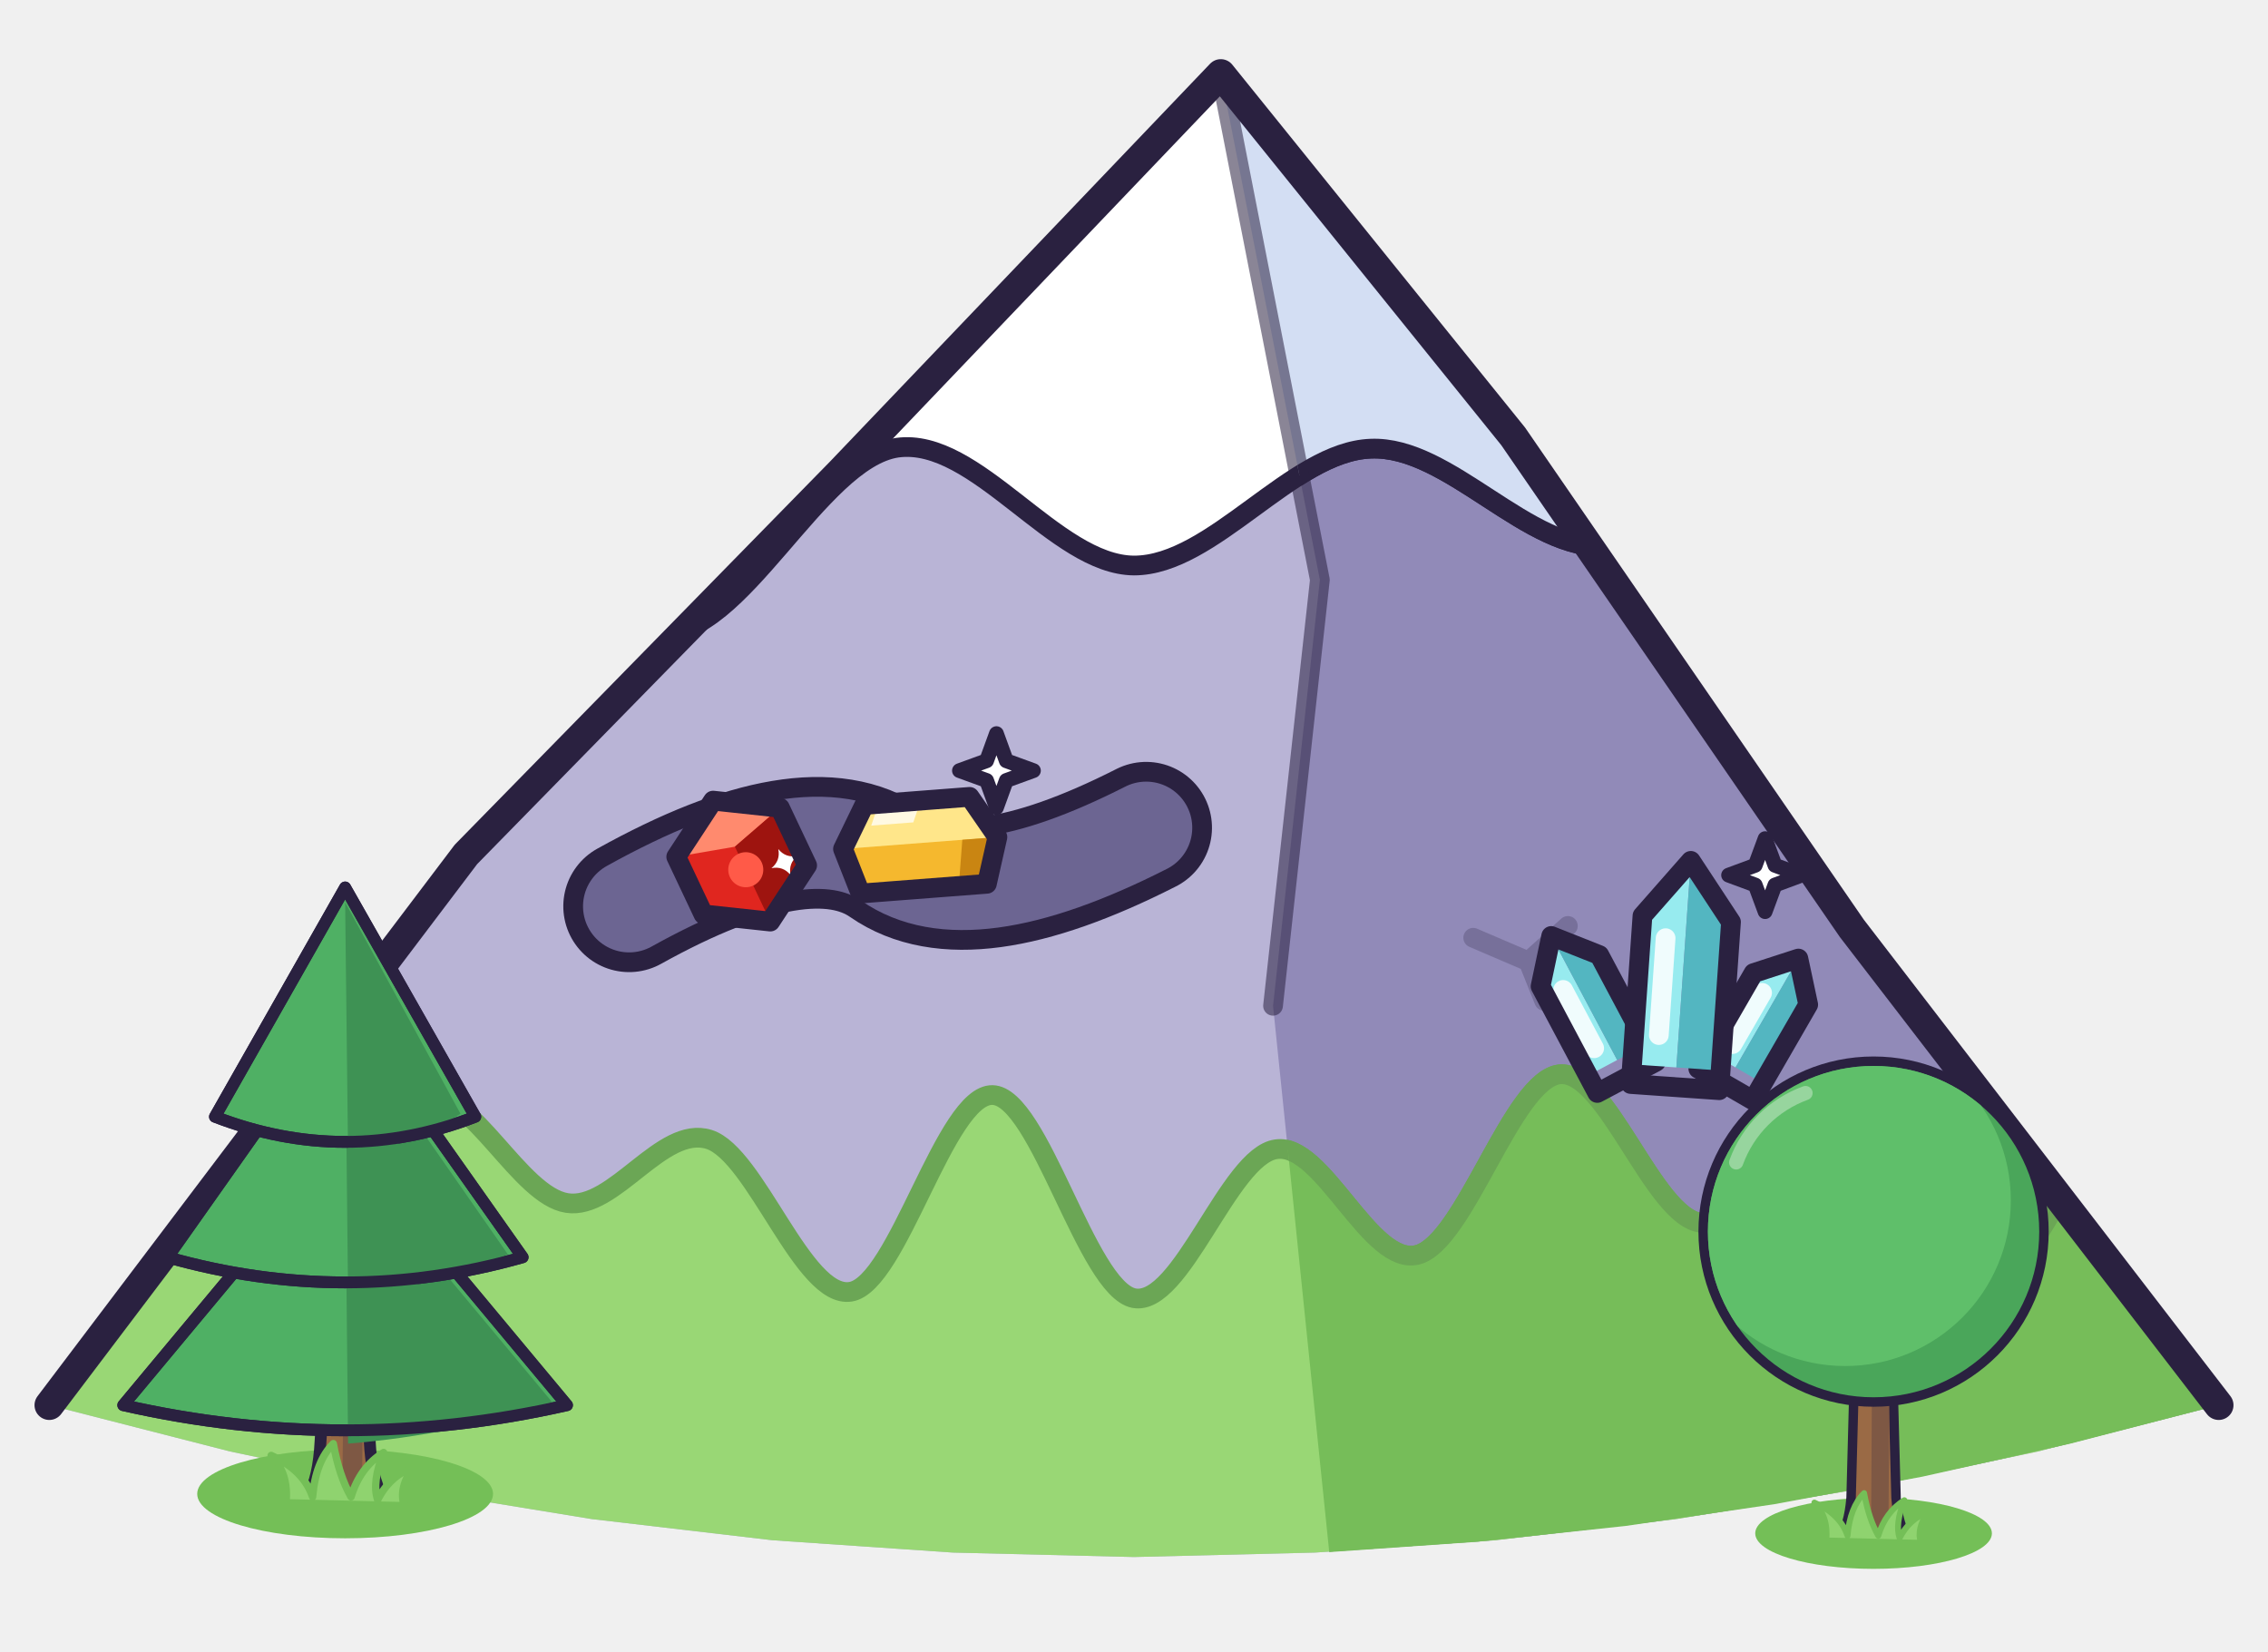
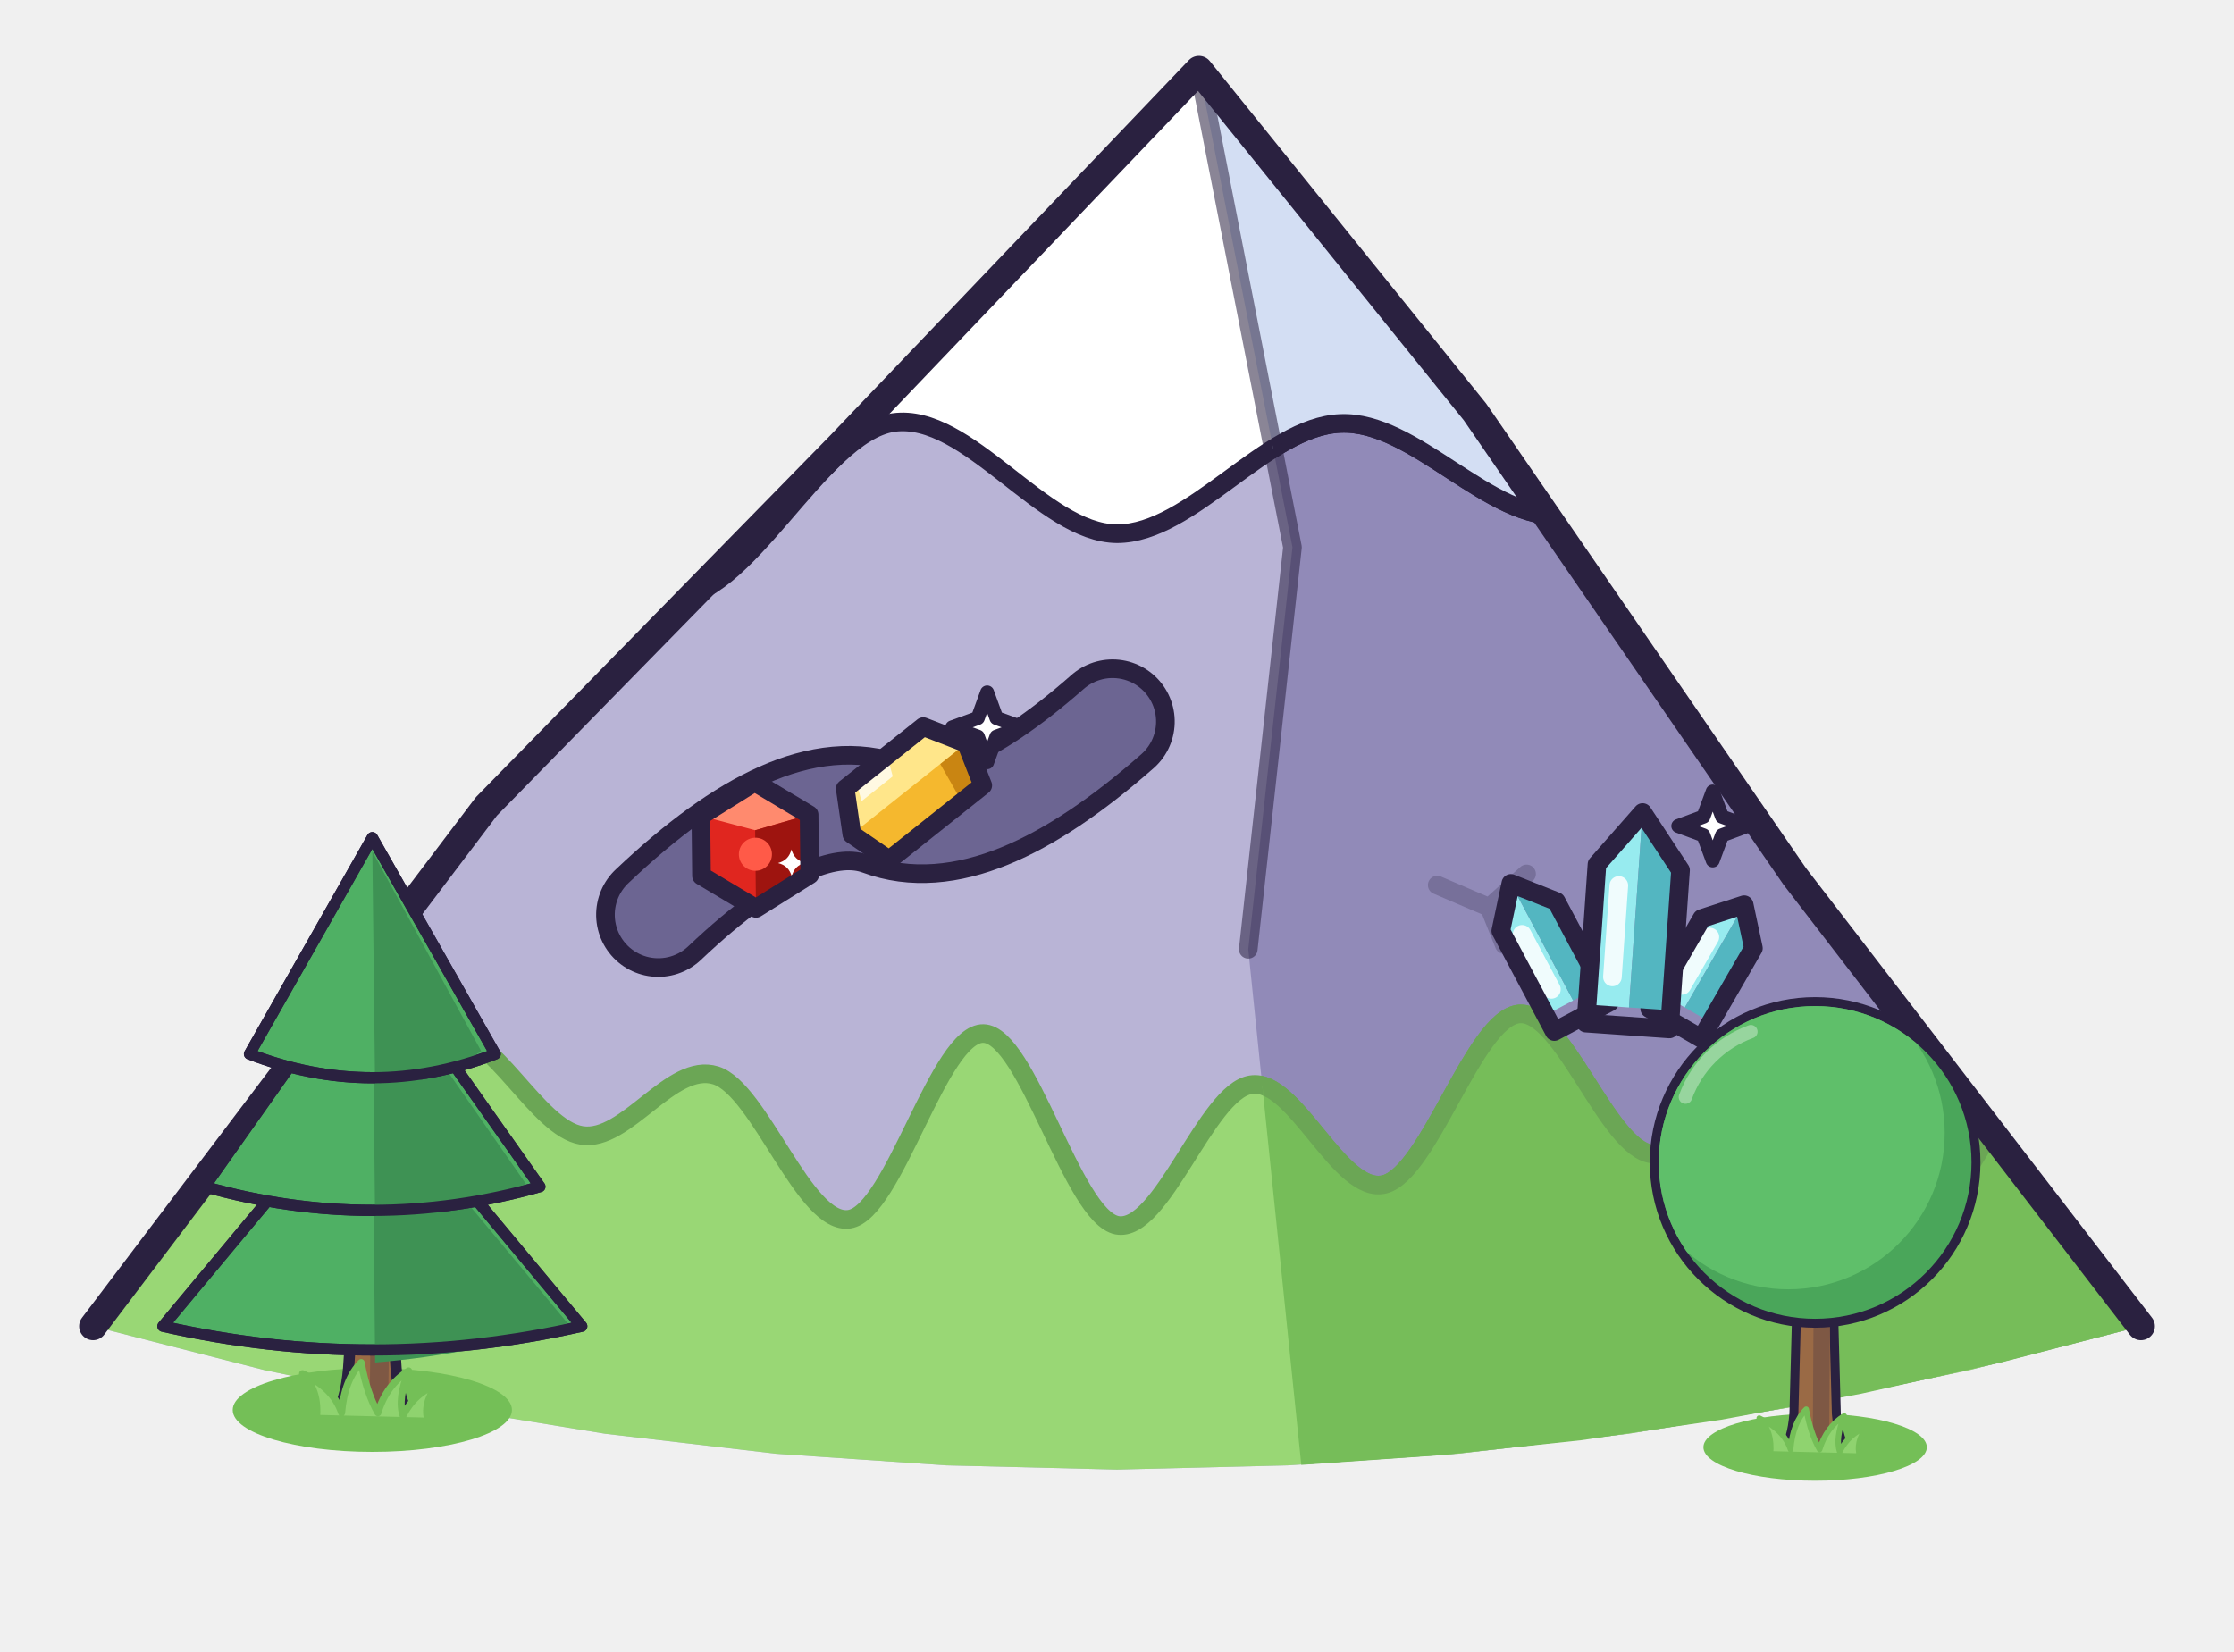
- <svg xmlns="http://www.w3.org/2000/svg" width="460" height="335" viewBox="0 0 460 335" stroke-linejoin="round" stroke-linecap="round">
+ <svg xmlns="http://www.w3.org/2000/svg" width="480" height="355" viewBox="0 0 480 355" stroke-linejoin="round" stroke-linecap="round">
  <defs>
    <clipPath id="montagne-petite-d1">
      <path d="M-220,0 L-135.5,-111.7 L-59.5,-189.3 L17.6,-270 L76.9,-196.5 L145.6,-96.7 L220,0 L183.3,9.4 L146.7,17.1 L110,23.1 L73.3,27.4 L36.7,29.9 L0,30.8 L-36.7,29.9 L-73.3,27.4 L-110,23.1 L-146.7,17.1 L-183.3,9.4 Z" />
    </clipPath>
    <clipPath id="montagne-petite-d2">
      <path d="M17.6,-270 L76.9,-196.5 L145.6,-96.7 L220,0 L189.9,7.8 L159.9,14.5 L129.8,20.1 L99.7,24.5 L69.7,27.7 L39.6,29.8 L28.2,-81 L37.7,-167.4 L17.6,-270 Z" />
    </clipPath>
  </defs>
-   <g transform="translate(230 285)">
+   <g transform="translate(240 285)">
    <path d="M-220,0 L-135.5,-111.7 L-59.5,-189.3 L17.6,-270 L76.9,-196.5 L145.6,-96.7 L220,0 L183.3,9.4 L146.7,17.1 L110,23.1 L73.3,27.4 L36.7,29.9 L0,30.8 L-36.7,29.9 L-73.3,27.4 L-110,23.1 L-146.7,17.1 L-183.3,9.4 Z" fill="#b9b4d6" />
    <g clip-path="url(#montagne-petite-d1)">
      <path d="M17.6,-270 L76.9,-196.5 L145.6,-96.7 L220,0 L189.9,7.8 L159.9,14.5 L129.8,20.1 L99.7,24.5 L69.7,27.7 L39.6,29.8 L28.2,-81 L37.7,-167.4 L17.6,-270 Z" fill="#918ab8" />
    </g>
    <g clip-path="url(#montagne-petite-d1)">
      <path d="M-240 88 L-230 -33.8 C-225.2 -39.3 -210.8 -66.7 -201.2 -67 C-191.7 -67.3 -182.1 -36.3 -172.5 -35.7 C-162.9 -35 -153.3 -62 -143.7 -62.9 C-134.2 -63.8 -124.6 -42.5 -115 -41 C-105.4 -39.5 -95.8 -56.9 -86.2 -53.9 C-76.7 -50.9 -67.1 -21.5 -57.5 -23 C-47.9 -24.5 -38.3 -63.1 -28.7 -62.9 C-19.2 -62.7 -9.6 -23.6 0 -21.7 C9.6 -19.9 19.2 -50.5 28.8 -51.9 C38.3 -53.4 47.9 -28 57.5 -30.5 C67.1 -33 76.7 -66 86.3 -67.1 C95.8 -68.1 105.4 -38 115 -37 C124.6 -36.1 134.2 -63.6 143.8 -61.5 C153.3 -59.5 162.9 -25.3 172.5 -24.6 C182.1 -24 191.7 -56.7 201.3 -57.4 C210.8 -58.2 225.2 -33.9 230 -29.2 L240 88 Z" fill="#99d775" stroke="#6ba655" stroke-width="4" />
    </g>
    <g clip-path="url(#montagne-petite-d2)">
      <path d="M-240 88 L-230 -33.8 C-225.2 -39.3 -210.8 -66.7 -201.2 -67 C-191.7 -67.3 -182.1 -36.3 -172.5 -35.7 C-162.9 -35 -153.3 -62 -143.7 -62.9 C-134.2 -63.8 -124.6 -42.5 -115 -41 C-105.4 -39.5 -95.8 -56.9 -86.2 -53.9 C-76.7 -50.9 -67.1 -21.5 -57.5 -23 C-47.9 -24.5 -38.3 -63.1 -28.7 -62.9 C-19.2 -62.7 -9.6 -23.6 0 -21.7 C9.6 -19.9 19.2 -50.5 28.8 -51.9 C38.3 -53.4 47.9 -28 57.5 -30.5 C67.1 -33 76.7 -66 86.3 -67.1 C95.8 -68.1 105.4 -38 115 -37 C124.6 -36.1 134.2 -63.6 143.8 -61.5 C153.3 -59.5 162.9 -25.3 172.5 -24.6 C182.1 -24 191.7 -56.7 201.3 -57.4 C210.8 -58.2 225.2 -33.9 230 -29.2 L240 88 Z" fill="#76bd59" stroke="#6ba655" stroke-width="4" />
    </g>
    <g clip-path="url(#montagne-petite-d1)">
      <path d="M-240 -330 L240 -330 L240 -202.9 C232 -196.1 208 -162.2 192 -162 C176 -161.8 160 -199.7 144 -201.7 C128 -203.7 112 -175.4 96 -174.2 C80 -172.9 64 -194.7 48 -194 C32 -193.4 16 -170.3 0 -170.3 C-16 -170.4 -32 -196.4 -48 -194.2 C-64 -191.9 -80 -155.3 -96 -156.7 C-112 -158.1 -128 -202.9 -144 -202.5 C-160 -202.1 -176 -156.1 -192 -154.4 C-208 -152.7 -232 -186.2 -240 -192.5 Z" fill="#ffffff" stroke="#2a2140" stroke-width="4" />
    </g>
    <g clip-path="url(#montagne-petite-d2)">
      <path d="M-240 -330 L240 -330 L240 -202.9 C232 -196.1 208 -162.2 192 -162 C176 -161.8 160 -199.7 144 -201.7 C128 -203.7 112 -175.4 96 -174.2 C80 -172.9 64 -194.7 48 -194 C32 -193.4 16 -170.3 0 -170.3 C-16 -170.4 -32 -196.4 -48 -194.2 C-64 -191.9 -80 -155.3 -96 -156.7 C-112 -158.1 -128 -202.9 -144 -202.5 C-160 -202.1 -176 -156.1 -192 -154.4 C-208 -152.7 -232 -186.2 -240 -192.5 Z" fill="#d3def3" stroke="#2a2140" stroke-width="4" />
    </g>
    <path d="M17.6,-270 L37.7,-167.4 L28.2,-81" stroke="#2a2140" stroke-width="4" fill="none" opacity="0.55" />
-     <g transform="translate(-50 -110) rotate(-2.2)">
+     <g transform="translate(-50 -110) rotate(-16.6)">
      <path d="M-52.7 6.8 Q-15.8 -11.9 0 0 T52.7 -5.1" stroke="#2a2140" stroke-width="26.7" fill="none" />
      <path d="M-52.7 6.8 Q-15.8 -11.9 0 0 T52.7 -5.1" stroke="#6c6592" stroke-width="18.7" fill="none" />
-       <g transform="translate(-28.9 0) rotate(-23.1) scale(0.323) translate(-50 -55)">
+       <g transform="translate(-28.9 0) rotate(16) scale(0.323) translate(-50 -55)">
        <polygon points="50,8 86,30 86,70 50,92 14,70 14,30" fill="#e0261f" />
        <polygon points="50,8 86,30 50,40 14,30" fill="#ff8a6e" />
        <polygon points="86,30 86,70 50,92 50,40" fill="#9e140f" />
        <circle cx="50" cy="56" r="11" fill="#ff5a48" />
        <path d="M74 53 Q75.8 60.2 83 62 Q75.8 63.8 74 71 Q72.2 63.8 65 62 Q72.2 60.2 74 53 Z" fill="#ffffff" />
        <polygon points="50,8 86,30 86,70 50,92 14,70 14,30" fill="none" stroke="#2a2140" stroke-width="12.4" />
      </g>
-       <g transform="translate(6.8 -3.4) rotate(-2.2) scale(0.357) translate(-50 -55)">
+       <g transform="translate(6.8 -3.4) rotate(-21.9) scale(0.357) translate(-50 -55)">
        <polygon points="20,30 80,30 94,54 86,80 14,80 6,54" fill="#f5b82e" />
        <polygon points="20,30 80,30 94,54 6,54" fill="#ffe68a" />
        <polygon points="74,54 94,54 86,80 70,80" fill="#c98512" />
        <polygon points="26,35 50,35 47,42 23,42" fill="#ffffff" opacity="0.75" />
        <polygon points="20,30 80,30 94,54 86,80 14,80 6,54" fill="none" stroke="#2a2140" stroke-width="11.2" />
      </g>
    </g>
    <path d="M-27.9 -136.2 L-25.9 -130.7 L-20.4 -128.7 L-25.9 -126.7 L-27.9 -121.2 L-29.9 -126.7 L-35.4 -128.7 L-29.9 -130.7 Z" fill="#ffffff" stroke="#2a2140" stroke-width="3" />
    <path d="M68.8 -94.8 L80 -90 L88 -97.2 M80 -90 L83.2 -82" stroke="#77709a" stroke-width="4" fill="none" />
    <g transform="translate(98 -70) rotate(-28)">
      <polygon points="-6.7,0 -6.7,-20.5 0,-28.5 0,0" fill="#97ebef" />
      <polygon points="0,0 0,-28.5 6.8,-20.5 6.8,0" fill="#53b6c1" />
      <path d="M-3 -4.3 L-3 -17.7" stroke="#ffffff" stroke-width="4" opacity="0.85" />
      <polygon points="-6.7,4 -6.7,-20.5 0,-28.5 6.8,-20.5 6.8,4" fill="none" stroke="#2a2140" stroke-width="4" />
    </g>
    <g transform="translate(122 -68.5) rotate(30)">
      <polygon points="-6.4,0 -6.4,-18.4 0,-25.5 0,0" fill="#97ebef" />
      <polygon points="0,0 0,-25.5 6.4,-18.4 6.4,0" fill="#53b6c1" />
      <path d="M-2.9 -3.8 L-2.9 -15.8" stroke="#ffffff" stroke-width="4" opacity="0.85" />
      <polygon points="-6.4,4 -6.4,-18.4 0,-25.5 6.4,-18.4 6.4,4" fill="none" stroke="#2a2140" stroke-width="4" />
    </g>
    <g transform="translate(110 -68.5) rotate(4)">
      <polygon points="-9,0 -9,-30.2 0,-42 0,0" fill="#97ebef" />
      <polygon points="0,0 0,-42 9,-30.2 9,0" fill="#53b6c1" />
      <path d="M-4 -6.3 L-4 -26" stroke="#ffffff" stroke-width="4" opacity="0.85" />
      <polygon points="-9,4 -9,-30.2 0,-42 9,-30.2 9,4" fill="none" stroke="#2a2140" stroke-width="4" />
    </g>
    <path d="M128 -114.9 L130 -109.5 L135.4 -107.5 L130 -105.5 L128 -100.1 L126 -105.5 L120.6 -107.5 L126 -109.5 Z" fill="#ffffff" stroke="#2a2140" stroke-width="3" />
    <path d="M-220,0 L-135.5,-111.7 L-59.5,-189.3 L17.6,-270 L76.9,-196.5 L145.6,-96.7 L220,0" fill="none" stroke="#2a2140" stroke-width="6" />
    <g transform="translate(-160 18) scale(0.3)">
      <ellipse cx="0" cy="0" rx="100" ry="30" fill="#74bf57" />
      <path d="M-27 4 Q-19 -6 -17 -30 L-13 -90 L13 -90 L17 -30 Q19 -6 27 4 Z" fill="#9a6a45" stroke="#2a2140" stroke-width="8" />
      <path d="M4.75 -6 L5.7 -86" stroke="#7e5844" stroke-width="13.3" />
      <path d="M-150 -60 L0 -240 L150 -60 Q0 -26 -150 -60 Z" fill="#4fb064" stroke="#2a2140" stroke-width="8" />
      <path d="M0 -230 L140 -62 Q75 -40 2 -34 Z" fill="#3e9254" />
      <path d="M-150 -60 L0 -240 L150 -60 Q0 -26 -150 -60 Z" fill="none" stroke="#2a2140" stroke-width="8" />
      <path d="M-120 -160 L0 -330 L120 -160 Q0 -126 -120 -160 Z" fill="#4fb064" stroke="#2a2140" stroke-width="8" />
      <path d="M0 -320 L110 -162 Q60 -140 2 -134 Z" fill="#3e9254" />
      <path d="M-120 -160 L0 -330 L120 -160 Q0 -126 -120 -160 Z" fill="none" stroke="#2a2140" stroke-width="8" />
      <path d="M-88 -255 L0 -410 L88 -255 Q0 -221 -88 -255 Z" fill="#4fb064" stroke="#2a2140" stroke-width="8" />
      <path d="M0 -400 L78 -257 Q44 -235 2 -229 Z" fill="#3e9254" />
      <path d="M-88 -255 L0 -410 L88 -255 Q0 -221 -88 -255 Z" fill="none" stroke="#2a2140" stroke-width="8" />
      <path d="M-40 6 Q-38 -14 -50 -26 Q-28 -16 -22 2 Q-20 -22 -8 -34 Q-4 -12 4 2 Q10 -18 26 -28 Q18 -8 22 4 Q30 -12 46 -18 Q36 -4 40 8 Z" fill="#8fd36f" stroke="#74bf57" stroke-width="5" />
    </g>
    <g transform="translate(150 26) scale(0.24)">
      <ellipse cx="0" cy="0" rx="100" ry="30" fill="#74bf57" />
      <path d="M-29 4 Q-21 -6 -19 -30 L-15 -180 L15 -180 L19 -30 Q21 -6 29 4 Z" fill="#9a6a45" stroke="#2a2140" stroke-width="8" />
      <path d="M5.25 -6 L6.3 -176" stroke="#7e5844" stroke-width="14.7" />
      <defs>
-         <clipPath id="feuillage7">
+         <clipPath id="feuillage9">
          <circle cx="0" cy="-255" r="140" />
        </clipPath>
      </defs>
      <circle cx="0" cy="-255" r="140" fill="#2a2140" stroke="#2a2140" stroke-width="16" />
      <circle cx="0" cy="-255" r="140" fill="#4aa65a" />
-       <g clip-path="url(#feuillage7)">
+       <g clip-path="url(#feuillage9)">
        <circle cx="-24" cy="-281.4" r="140" fill="#5fbf6a" />
      </g>
      <path d="M-116.1 -313.5 A98 98 0 0 1 -57.5 -372.1" stroke="#97d59e" stroke-width="12" fill="none" />
      <path d="M-40 6 Q-38 -14 -50 -26 Q-28 -16 -22 2 Q-20 -22 -8 -34 Q-4 -12 4 2 Q10 -18 26 -28 Q18 -8 22 4 Q30 -12 46 -18 Q36 -4 40 8 Z" fill="#8fd36f" stroke="#74bf57" stroke-width="5" />
    </g>
  </g>
</svg>
